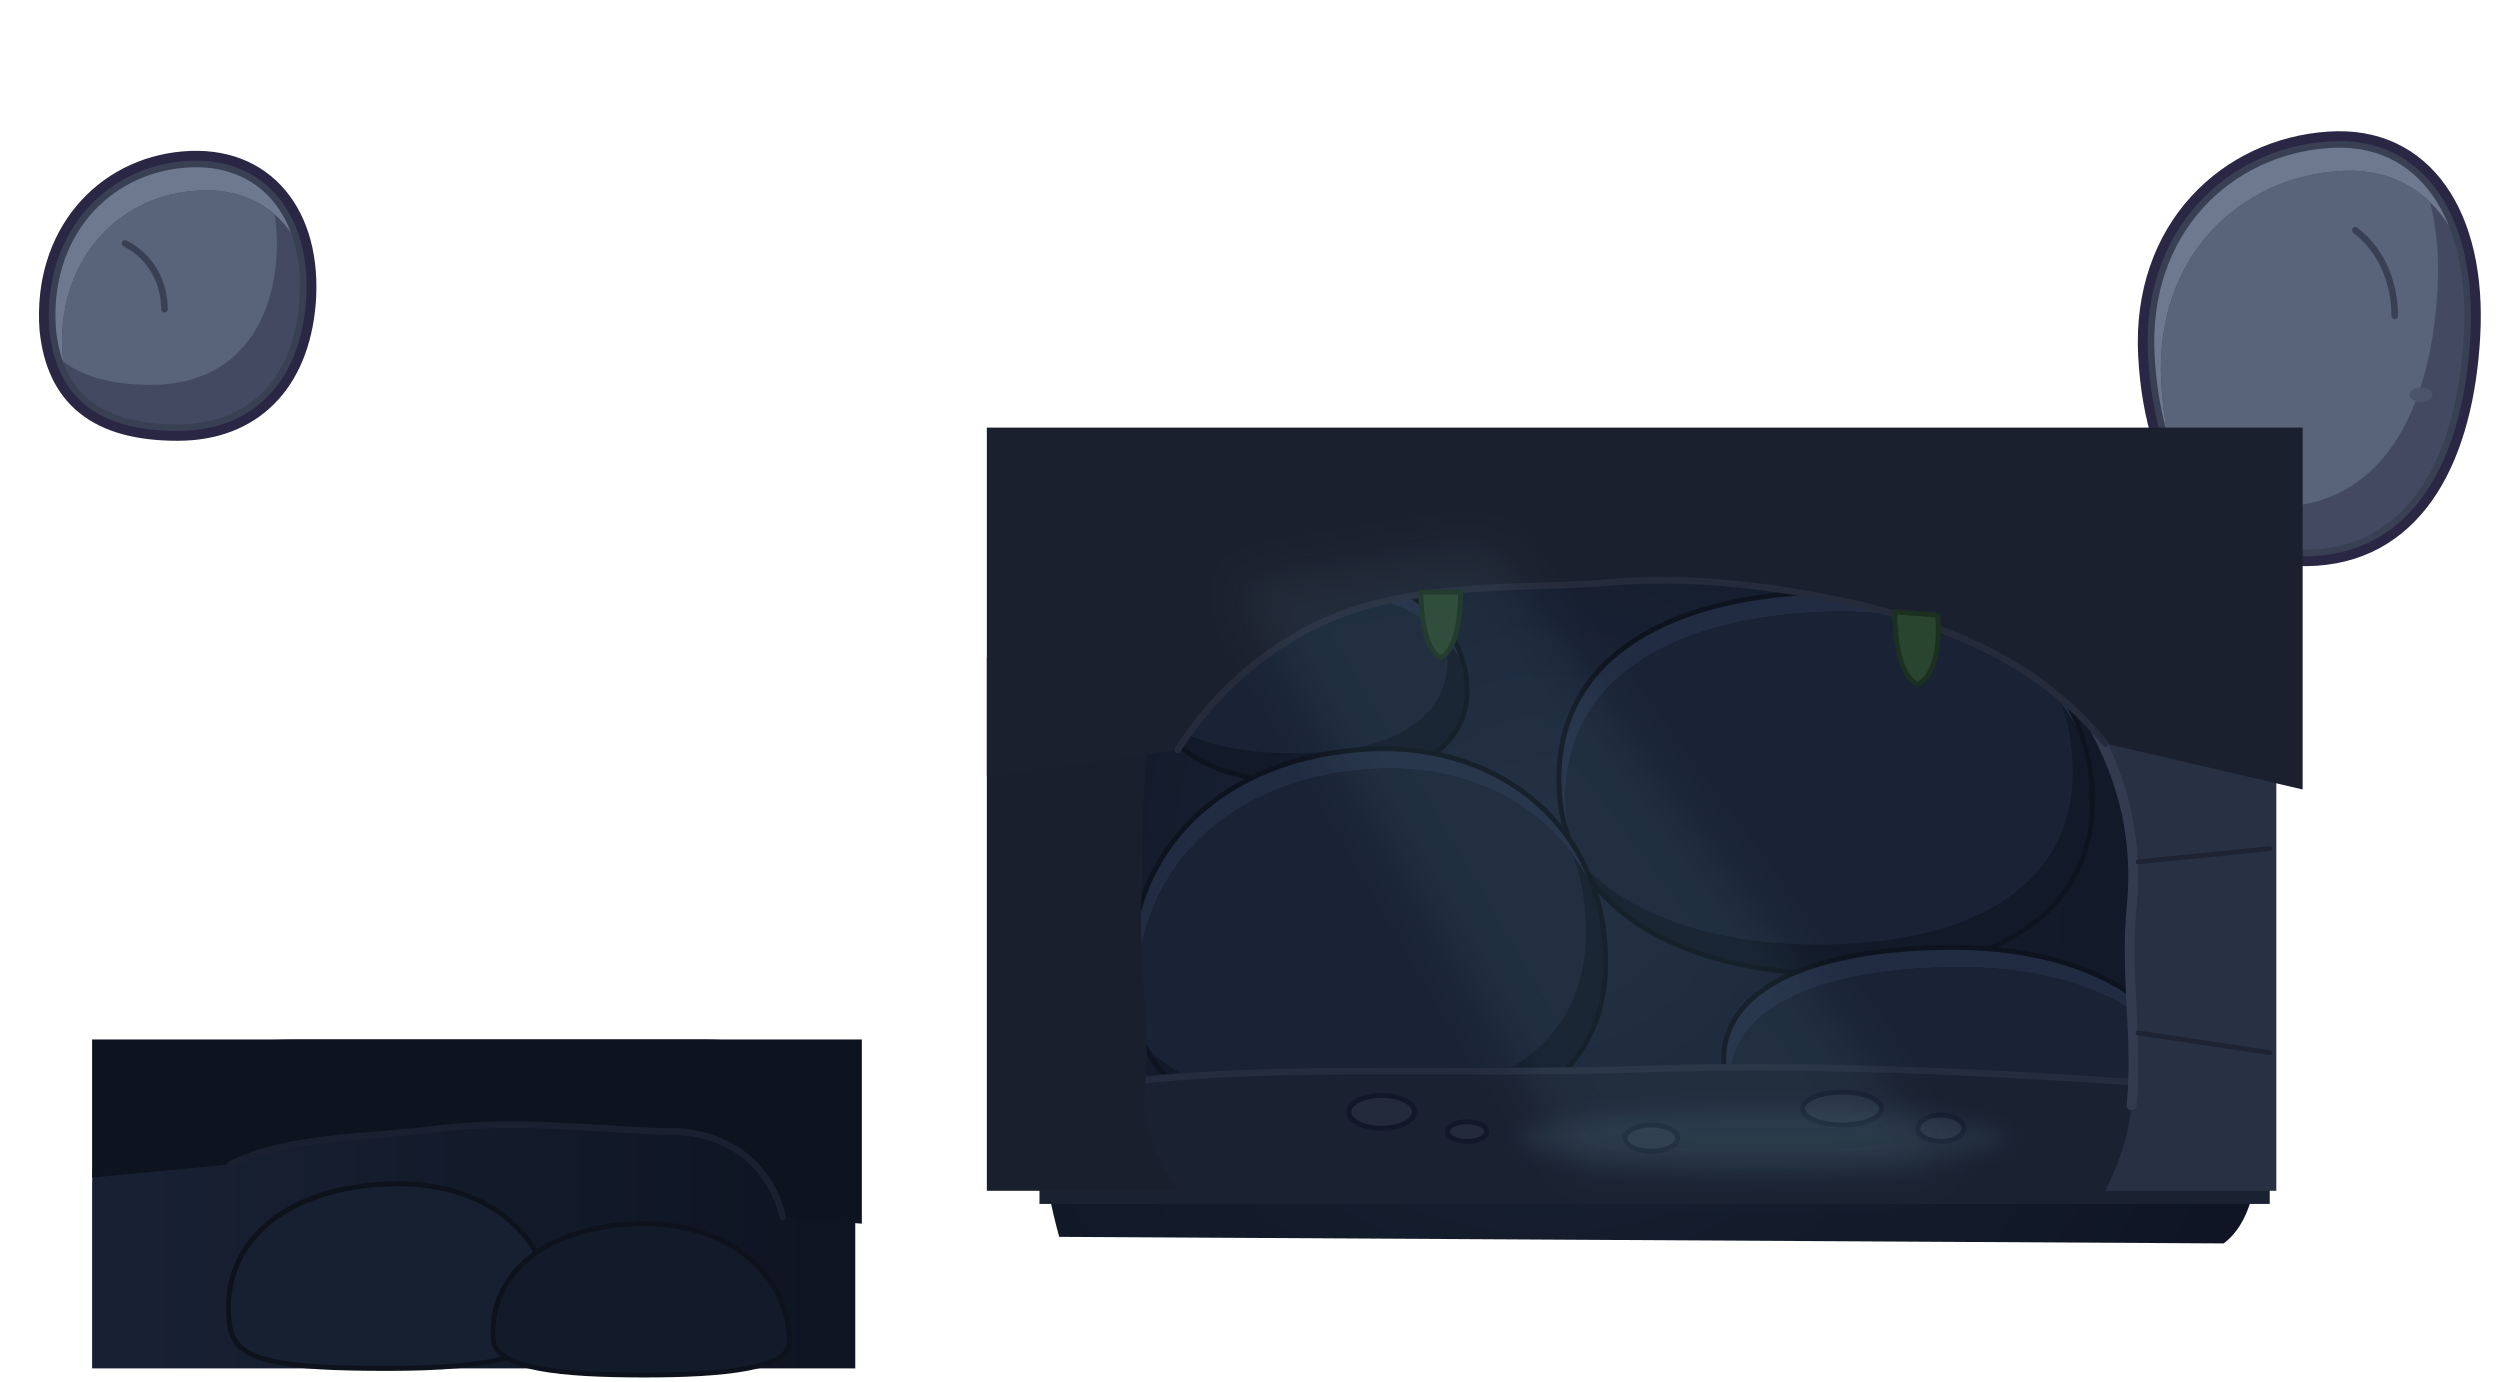
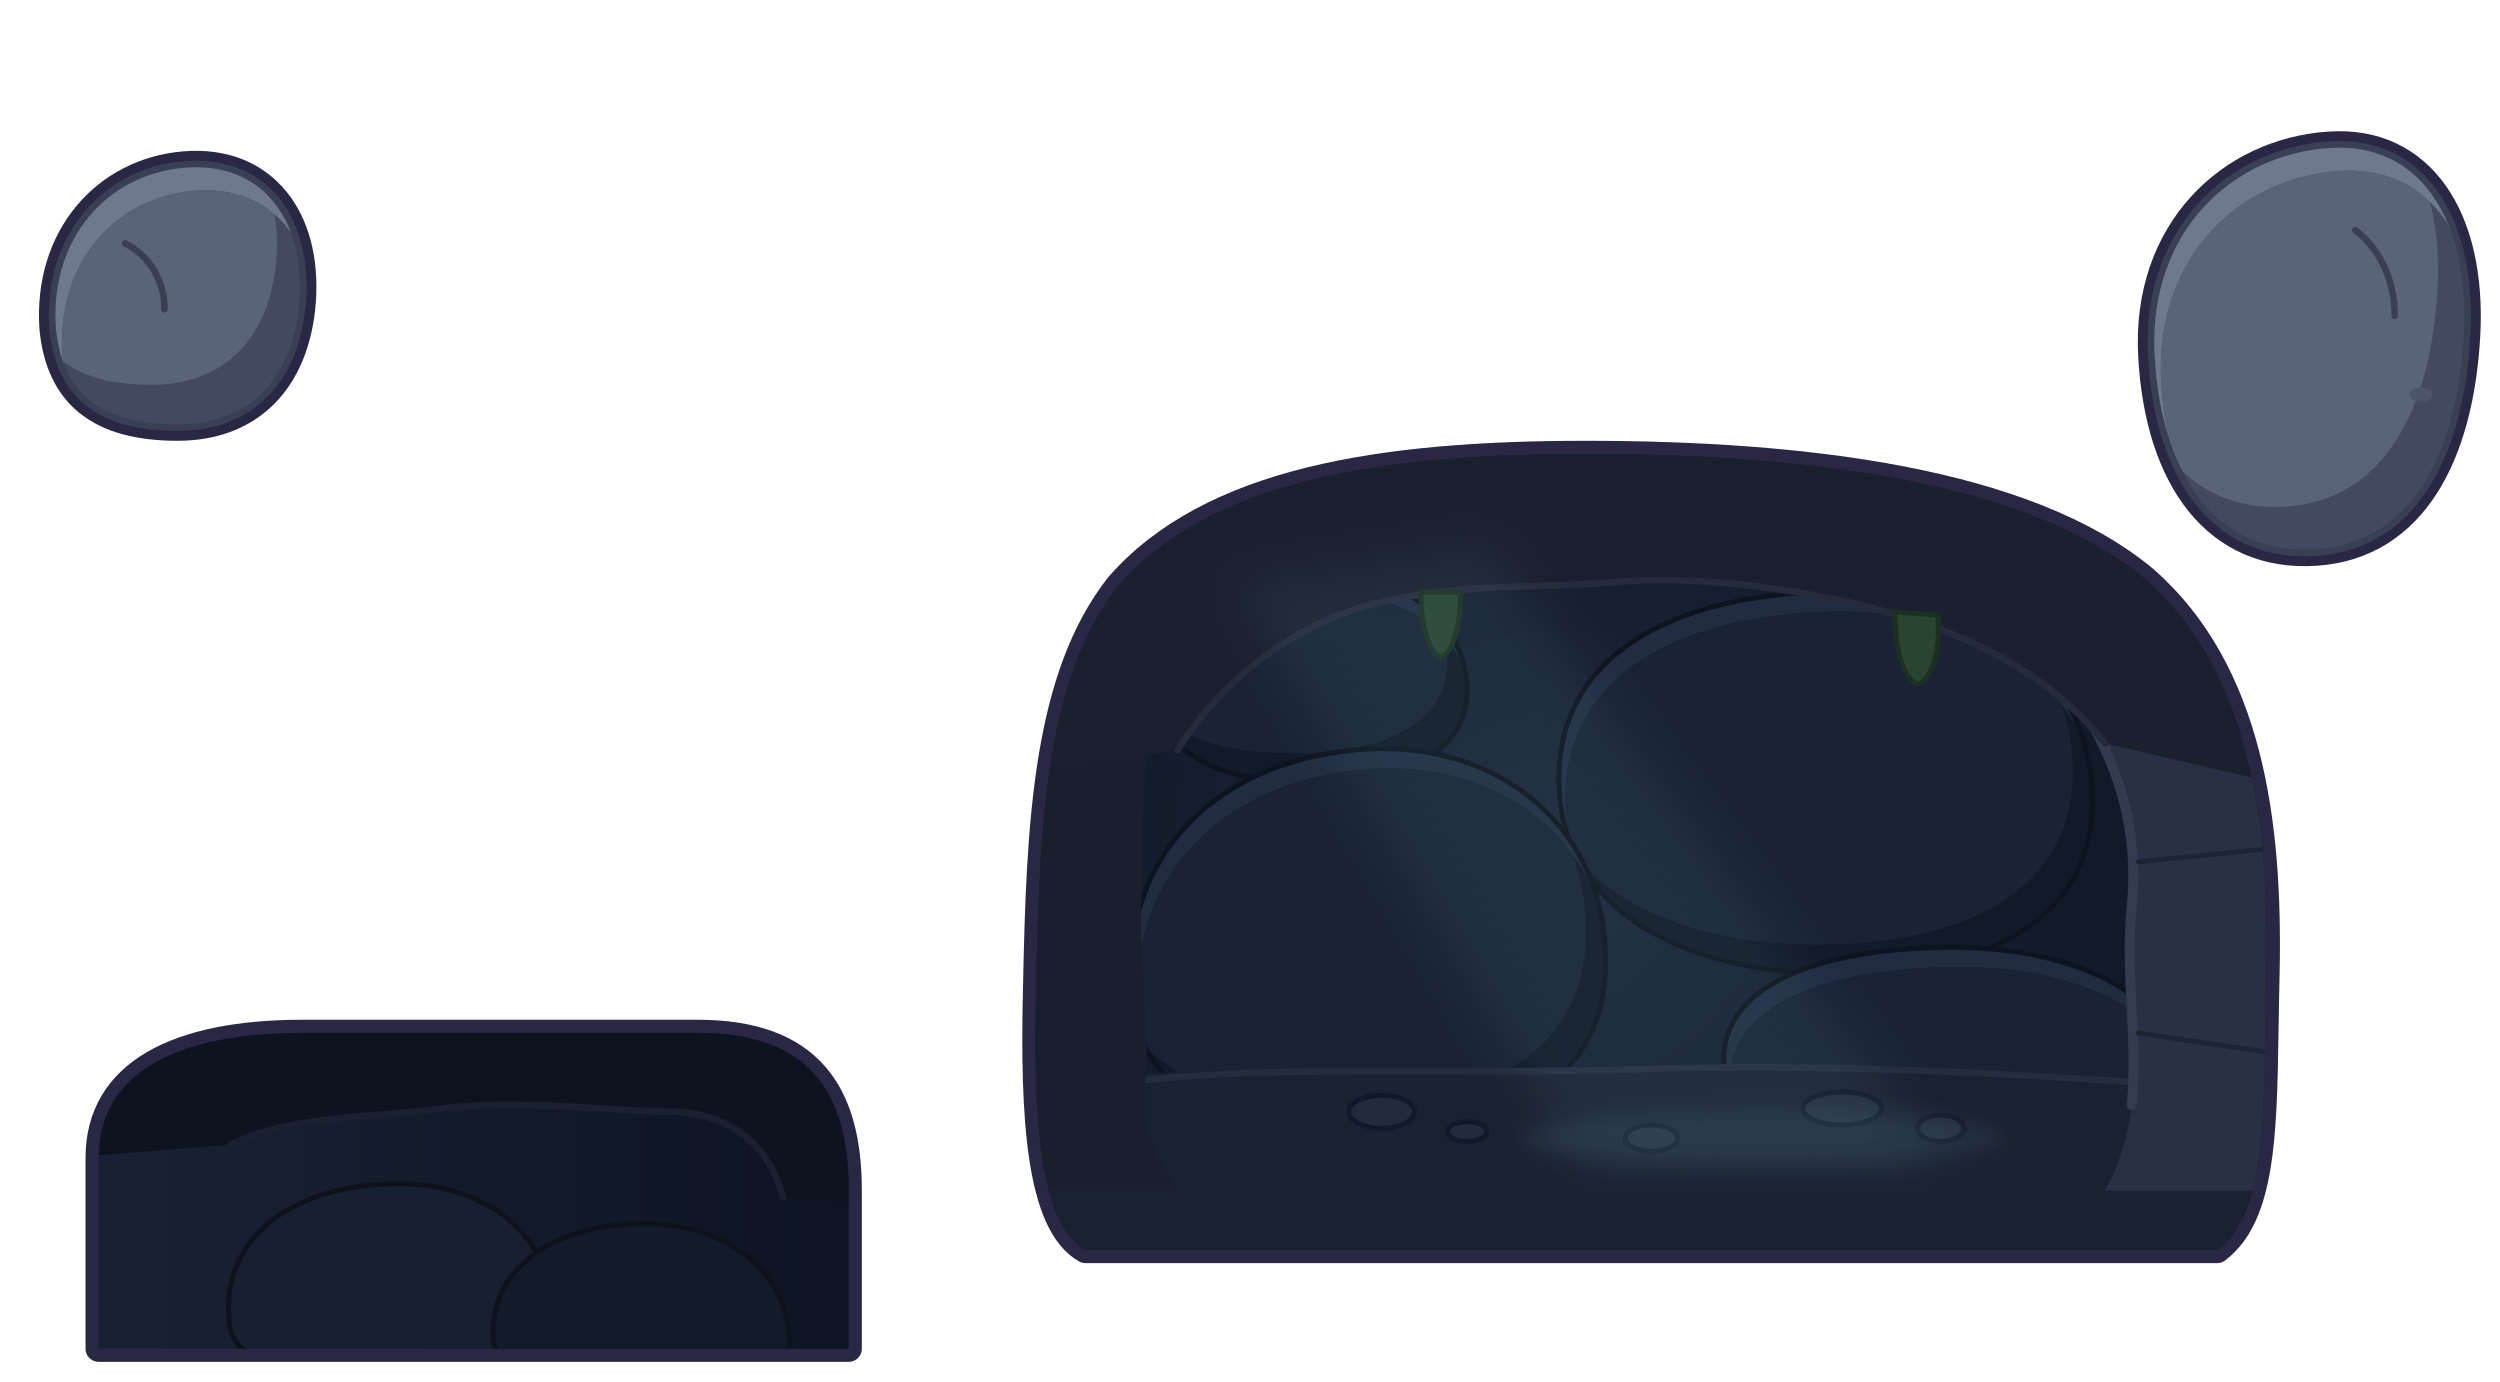
<svg xmlns="http://www.w3.org/2000/svg" width="760" height="420" viewBox="0 0 760 420">
  <defs>
    <radialGradient id="gCave" gradientUnits="userSpaceOnUse" cx="470" cy="262" r="230">
      <stop offset="0" stop-color="#1C263A" />
      <stop offset="0.55" stop-color="#141C2C" />
      <stop offset="1" stop-color="#0F1524" />
    </radialGradient>
    <linearGradient id="gCrev" gradientUnits="userSpaceOnUse" x1="40" y1="0" x2="250" y2="0">
      <stop offset="0" stop-color="#182133" />
      <stop offset="1" stop-color="#0E1422" />
    </linearGradient>
    <filter id="fSoft" x="-40%" y="-40%" width="180%" height="180%">
      <feGaussianBlur stdDeviation="7" />
    </filter>
    <filter id="fSoft2" x="-40%" y="-40%" width="180%" height="180%">
      <feGaussianBlur stdDeviation="3" />
    </filter>
+     <path id="mouthIn" d="M 330 380 C 316 372 314 340 315 300 C 316 250 318 206 340 178 C 368 146 420 138 482 138 C 548 138 616 146 652 176 C 684 204 690 250 689 296 C 688 336 690 368 674 380 Z" />
+     <path id="crevIn" d="M 30 410 L 30 352 C 30 326 54 314 92 314 L 212 314 C 246 314 258 332 258 362 L 258 410 Z" />
+     <clipPath id="kMouthIn">
+       <use href="#mouthIn" />
+     </clipPath>
+     <clipPath id="kCrevIn">
+       <use href="#crevIn" />
+     </clipPath>
    <path id="fr1" d="M 654 108 C 652 70 678 46 708 44 C 736 42 752 66 750 102 C 748 138 734 166 704 168 C 674 170 656 146 654 108 Z" />
    <path id="fr2" d="M 16 100 C 14 72 32 52 56 50 C 80 48 94 66 92 92 C 90 116 76 130 54 130 C 30 130 18 120 16 100 Z" />
    <clipPath id="kfr1">
      <use href="#fr1" />
    </clipPath>
    <clipPath id="jfr1">
      <use href="#fr1" transform="translate(3 8)" />
    </clipPath>
    <clipPath id="kfr2">
      <use href="#fr2" />
    </clipPath>
    <clipPath id="jfr2">
      <use href="#fr2" transform="translate(3 8)" />
    </clipPath>
    <path id="bw1" d="M 344 304 C 340 262 368 232 412 228 C 454 224 486 250 488 288 C 490 320 470 340 430 344 C 384 348 348 338 344 304 Z" />
    <path id="bw2" d="M 474 240 C 472 202 504 182 552 180 C 600 178 634 202 636 240 C 638 274 612 294 566 296 C 518 298 476 280 474 240 Z" />
    <path id="bw3" d="M 524 322 C 524 300 552 288 594 288 C 632 288 662 304 662 326 C 662 348 642 358 598 358 C 554 358 524 346 524 322 Z" />
    <path id="bw4" d="M 352 210 C 352 188 372 174 400 174 C 428 174 446 190 446 210 C 446 228 428 238 400 238 C 372 238 352 230 352 210 Z" />
    <clipPath id="kbw1">
      <use href="#bw1" />
    </clipPath>
    <clipPath id="jbw1">
      <use href="#bw1" transform="translate(2 6)" />
    </clipPath>
    <clipPath id="kbw2">
      <use href="#bw2" />
    </clipPath>
    <clipPath id="jbw2">
      <use href="#bw2" transform="translate(2 6)" />
    </clipPath>
    <clipPath id="kbw3">
      <use href="#bw3" />
    </clipPath>
    <clipPath id="jbw3">
      <use href="#bw3" transform="translate(2 6)" />
    </clipPath>
    <clipPath id="kbw4">
      <use href="#bw4" />
    </clipPath>
    <clipPath id="jbw4">
      <use href="#bw4" transform="translate(2 6)" />
    </clipPath>
  </defs>
  <g stroke-linejoin="round" stroke-linecap="round">
    <g fill="#2A2745" stroke="#2A2745" stroke-width="8">
      <use href="#fr1" />
      <use href="#fr2" />
    </g>
    <g clip-path="url(#kfr1)">
      <use href="#fr1" fill="#6E7990" />
      <g clip-path="url(#jfr1)">
        <use href="#fr1" fill="#424960" />
        <use href="#fr1" fill="#596379" transform="translate(-9 -14)" />
      </g>
      <path d="M 716 70 C 724 76 728 86 728 96" fill="none" stroke="#3A4054" stroke-width="2" />
      <ellipse cx="736" cy="120" rx="3.5" ry="2.2" fill="#4C5469" />
    </g>
    <use href="#fr1" fill="none" stroke="#3A4054" stroke-width="2" />
    <g clip-path="url(#kfr2)">
      <use href="#fr2" fill="#6E7990" />
      <g clip-path="url(#jfr2)">
        <use href="#fr2" fill="#424960" />
        <use href="#fr2" fill="#596379" transform="translate(-8 -13)" />
      </g>
      <path d="M 38 74 C 46 78 50 86 50 94" fill="none" stroke="#3A4054" stroke-width="2" />
    </g>
    <use href="#fr2" fill="none" stroke="#3A4054" stroke-width="2" />
-     <path d="M 322 376 C 312 340 314 300 316 262 C 318 222 326 190 350 168 C 380 142 430 140 480 140 C 540 140 610 146 650 174 C 682 196 690 240 688 286 C 686 330 692 366 676 378 Z" fill="url(#gCave)" />
-     <g clip-path="url(#kbw4)">
-       <use href="#bw4" fill="#212C42" />
-       <g clip-path="url(#jbw4)">
-         <use href="#bw4" fill="#121A29" />
-         <use href="#bw4" fill="#192335" transform="translate(-6 -9)" />
+     <use href="#mouthIn" fill="#2A2745" stroke="#2A2745" stroke-width="8" />
+     <g clip-path="url(#kMouthIn)">
+       <rect x="300" y="130" width="400" height="260" fill="url(#gCave)" />
+       <g clip-path="url(#kbw4)">
+         <use href="#bw4" fill="#212C42" />
+         <g clip-path="url(#jbw4)">
+           <use href="#bw4" fill="#121A29" />
+           <use href="#bw4" fill="#192335" transform="translate(-6 -9)" />
+         </g>
      </g>
+       <use href="#bw4" fill="none" stroke="#0E141F" stroke-width="1.5" />
+       <g clip-path="url(#kbw2)">
+         <use href="#bw2" fill="#212C42" />
+         <g clip-path="url(#jbw2)">
+           <use href="#bw2" fill="#121A29" />
+           <use href="#bw2" fill="#192335" transform="translate(-6 -9)" />
+         </g>
+       </g>
+       <use href="#bw2" fill="none" stroke="#0E141F" stroke-width="1.5" />
+       <g clip-path="url(#kbw1)">
+         <use href="#bw1" fill="#212C42" />
+         <g clip-path="url(#jbw1)">
+           <use href="#bw1" fill="#121A29" />
+           <use href="#bw1" fill="#192335" transform="translate(-6 -9)" />
+         </g>
+       </g>
+       <use href="#bw1" fill="none" stroke="#0E141F" stroke-width="1.5" />
+       <g clip-path="url(#kbw3)">
+         <use href="#bw3" fill="#212C42" />
+         <g clip-path="url(#jbw3)">
+           <use href="#bw3" fill="#121A29" />
+           <use href="#bw3" fill="#192335" transform="translate(-6 -9)" />
+         </g>
+       </g>
+       <use href="#bw3" fill="none" stroke="#0E141F" stroke-width="1.5" />
+       <path d="M 300 390 L 300 330 C 380 322 440 326 500 324 C 560 322 620 326 700 330 L 700 390 Z" fill="#1A2131" />
+       <path d="M 336 330 C 380 323 440 327 500 325 C 560 323 620 327 664 330" fill="none" stroke="#242C3D" stroke-width="2" />
+       <g fill="#222A3B" stroke="#12182A" stroke-width="1.5">
+         <ellipse cx="420" cy="338" rx="10" ry="5" />
+         <ellipse cx="446" cy="344" rx="6" ry="3" />
+         <ellipse cx="560" cy="337" rx="12" ry="5" />
+         <ellipse cx="590" cy="343" rx="7" ry="4" />
+         <ellipse cx="502" cy="346" rx="8" ry="4" />
+       </g>
+       <path d="M 352 216 C 346 234 348 252 347 272 C 346 292 350 312 348 332 C 347 344 352 352 358 362 L 300 362 L 300 200 Z" fill="#1A1F2D" />
+       <path d="M 636 218 C 646 236 650 256 648 276 C 646 296 650 316 648 336 C 647 346 644 354 640 362 L 700 362 L 700 196 Z" fill="#283044" />
+       <path d="M 636 220 C 646 238 650 256 648 276 C 646 296 650 316 648 336" fill="none" stroke="#333B51" stroke-width="3" />
+       <g fill="none" stroke="#1E2434" stroke-width="1.5">
+         <path d="M 650 262 L 690 258" />
+         <path d="M 650 314 L 690 320" />
+       </g>
+       <path d="M 300 236 L 300 130 L 700 130 L 700 240 L 640 226 C 622 204 598 192 566 184 C 540 178 514 175 490 177 C 468 179 446 177 420 183 C 394 189 372 206 358 228 Z" fill="#1B202E" />
+       <path d="M 358 228 C 372 206 394 189 420 183 C 446 177 468 179 490 177 C 514 175 540 178 566 184 C 598 192 622 204 640 226" fill="none" stroke="#252B3B" stroke-width="2" />
+       <g fill="#29452F" stroke="#1C3022" stroke-width="1.5">
+         <path d="M 432 180 C 432 190 434 198 438 200 C 442 198 444 190 444 180 Z" />
+         <path d="M 576 186 C 576 196 578 206 583 208 C 588 206 590 196 589 187 Z" />
+       </g>
+       <polygon points="376,178 452,166 592,356 480,356" fill="#8FD3E0" opacity="0.07" filter="url(#fSoft)" />
+       <ellipse cx="536" cy="346" rx="74" ry="9" fill="#8FD3E0" opacity="0.08" filter="url(#fSoft2)" />
    </g>
-     <use href="#bw4" fill="none" stroke="#0E141F" stroke-width="1.5" />
-     <g clip-path="url(#kbw2)">
-       <use href="#bw2" fill="#212C42" />
-       <g clip-path="url(#jbw2)">
-         <use href="#bw2" fill="#121A29" />
-         <use href="#bw2" fill="#192335" transform="translate(-6 -9)" />
-       </g>
+     <use href="#crevIn" fill="#2A2745" stroke="#2A2745" stroke-width="8" />
+     <g clip-path="url(#kCrevIn)">
+       <rect x="20" y="300" width="250" height="120" fill="url(#gCrev)" />
+       <path d="M 70 404 C 66 380 84 362 116 360 C 148 358 168 376 168 400 C 168 412 150 416 118 416 C 86 416 72 414 70 404 Z" fill="#172031" stroke="#0D121C" stroke-width="1.5" />
+       <path d="M 150 408 C 148 386 168 372 196 372 C 222 372 240 388 240 408 C 240 416 220 418 196 418 C 170 418 152 416 150 408 Z" fill="#131B2B" stroke="#0D121C" stroke-width="1.5" />
+       <path d="M 20 300 L 270 300 L 270 366 L 238 364 C 234 348 222 339 206 338 C 186 338 160 334 134 337 C 112 340 88 339 70 348 L 20 352 Z" fill="#0E1320" />
+       <path d="M 70 348 C 88 339 112 340 134 337 C 160 334 186 338 206 338 C 222 339 234 348 238 364" fill="none" stroke="#1A2030" stroke-width="2" />
    </g>
-     <use href="#bw2" fill="none" stroke="#0E141F" stroke-width="1.5" />
-     <g clip-path="url(#kbw1)">
-       <use href="#bw1" fill="#212C42" />
-       <g clip-path="url(#jbw1)">
-         <use href="#bw1" fill="#121A29" />
-         <use href="#bw1" fill="#192335" transform="translate(-6 -9)" />
-       </g>
-     </g>
-     <use href="#bw1" fill="none" stroke="#0E141F" stroke-width="1.5" />
-     <g clip-path="url(#kbw3)">
-       <use href="#bw3" fill="#212C42" />
-       <g clip-path="url(#jbw3)">
-         <use href="#bw3" fill="#121A29" />
-         <use href="#bw3" fill="#192335" transform="translate(-6 -9)" />
-       </g>
-     </g>
-     <use href="#bw3" fill="none" stroke="#0E141F" stroke-width="1.5" />
-     <path d="M 316 366 L 316 330 C 380 322 440 326 500 324 C 560 322 620 326 690 330 L 690 366 Z" fill="#1A2131" />
-     <path d="M 336 330 C 380 323 440 327 500 325 C 560 323 620 327 664 330" fill="none" stroke="#242C3D" stroke-width="2" />
-     <g fill="#222A3B" stroke="#12182A" stroke-width="1.5">
-       <ellipse cx="420" cy="338" rx="10" ry="5" />
-       <ellipse cx="446" cy="344" rx="6" ry="3" />
-       <ellipse cx="560" cy="337" rx="12" ry="5" />
-       <ellipse cx="590" cy="343" rx="7" ry="4" />
-       <ellipse cx="502" cy="346" rx="8" ry="4" />
-     </g>
-     <path d="M 352 216 C 346 234 348 252 347 272 C 346 292 350 312 348 332 C 347 344 352 352 358 362 L 300 362 L 300 200 Z" fill="#1A1F2D" />
-     <path d="M 636 218 C 646 236 650 256 648 276 C 646 296 650 316 648 336 C 647 346 644 354 640 362 L 692 362 L 692 196 Z" fill="#283044" />
-     <path d="M 636 220 C 646 238 650 256 648 276 C 646 296 650 316 648 336" fill="none" stroke="#333B51" stroke-width="3" />
-     <g fill="none" stroke="#1E2434" stroke-width="1.5">
-       <path d="M 650 262 L 690 258" />
-       <path d="M 650 314 L 690 320" />
-     </g>
-     <path d="M 300 236 L 300 130 L 700 130 L 700 240 L 640 226 C 622 204 598 192 566 184 C 540 178 514 175 490 177 C 468 179 446 177 420 183 C 394 189 372 206 358 228 Z" fill="#1B202E" />
-     <path d="M 358 228 C 372 206 394 189 420 183 C 446 177 468 179 490 177 C 514 175 540 178 566 184 C 598 192 622 204 640 226" fill="none" stroke="#252B3B" stroke-width="2" />
-     <g fill="#29452F" stroke="#1C3022" stroke-width="1.5">
-       <path d="M 432 180 C 432 190 434 198 438 200 C 442 198 444 190 444 180 Z" />
-       <path d="M 576 186 C 576 196 578 206 583 208 C 588 206 590 196 589 187 Z" />
-     </g>
-     <polygon points="376,178 452,166 592,356 480,356" fill="#8FD3E0" opacity="0.07" filter="url(#fSoft)" />
-     <ellipse cx="536" cy="346" rx="74" ry="9" fill="#8FD3E0" opacity="0.08" filter="url(#fSoft2)" />
-     <path d="M 28 416 L 28 360 C 28 330 50 316 90 316 L 214 316 C 248 316 260 334 260 370 L 260 416 Z" fill="url(#gCrev)" />
-     <path d="M 70 404 C 66 380 84 362 116 360 C 148 358 168 376 168 400 C 168 412 150 416 118 416 C 86 416 72 414 70 404 Z" fill="#172031" stroke="#0D121C" stroke-width="1.5" />
-     <path d="M 150 408 C 148 386 168 372 196 372 C 222 372 240 388 240 408 C 240 416 220 418 196 418 C 170 418 152 416 150 408 Z" fill="#131B2B" stroke="#0D121C" stroke-width="1.5" />
-     <path d="M 28 316 L 262 316 L 262 372 L 238 370 C 234 354 222 345 206 344 C 186 344 160 340 134 343 C 112 346 88 345 70 354 L 28 358 Z" fill="#0E1320" />
-     <path d="M 70 354 C 88 345 112 346 134 343 C 160 340 186 344 206 344 C 222 345 234 354 238 370" fill="none" stroke="#1A2030" stroke-width="2" />
  </g>
</svg>
